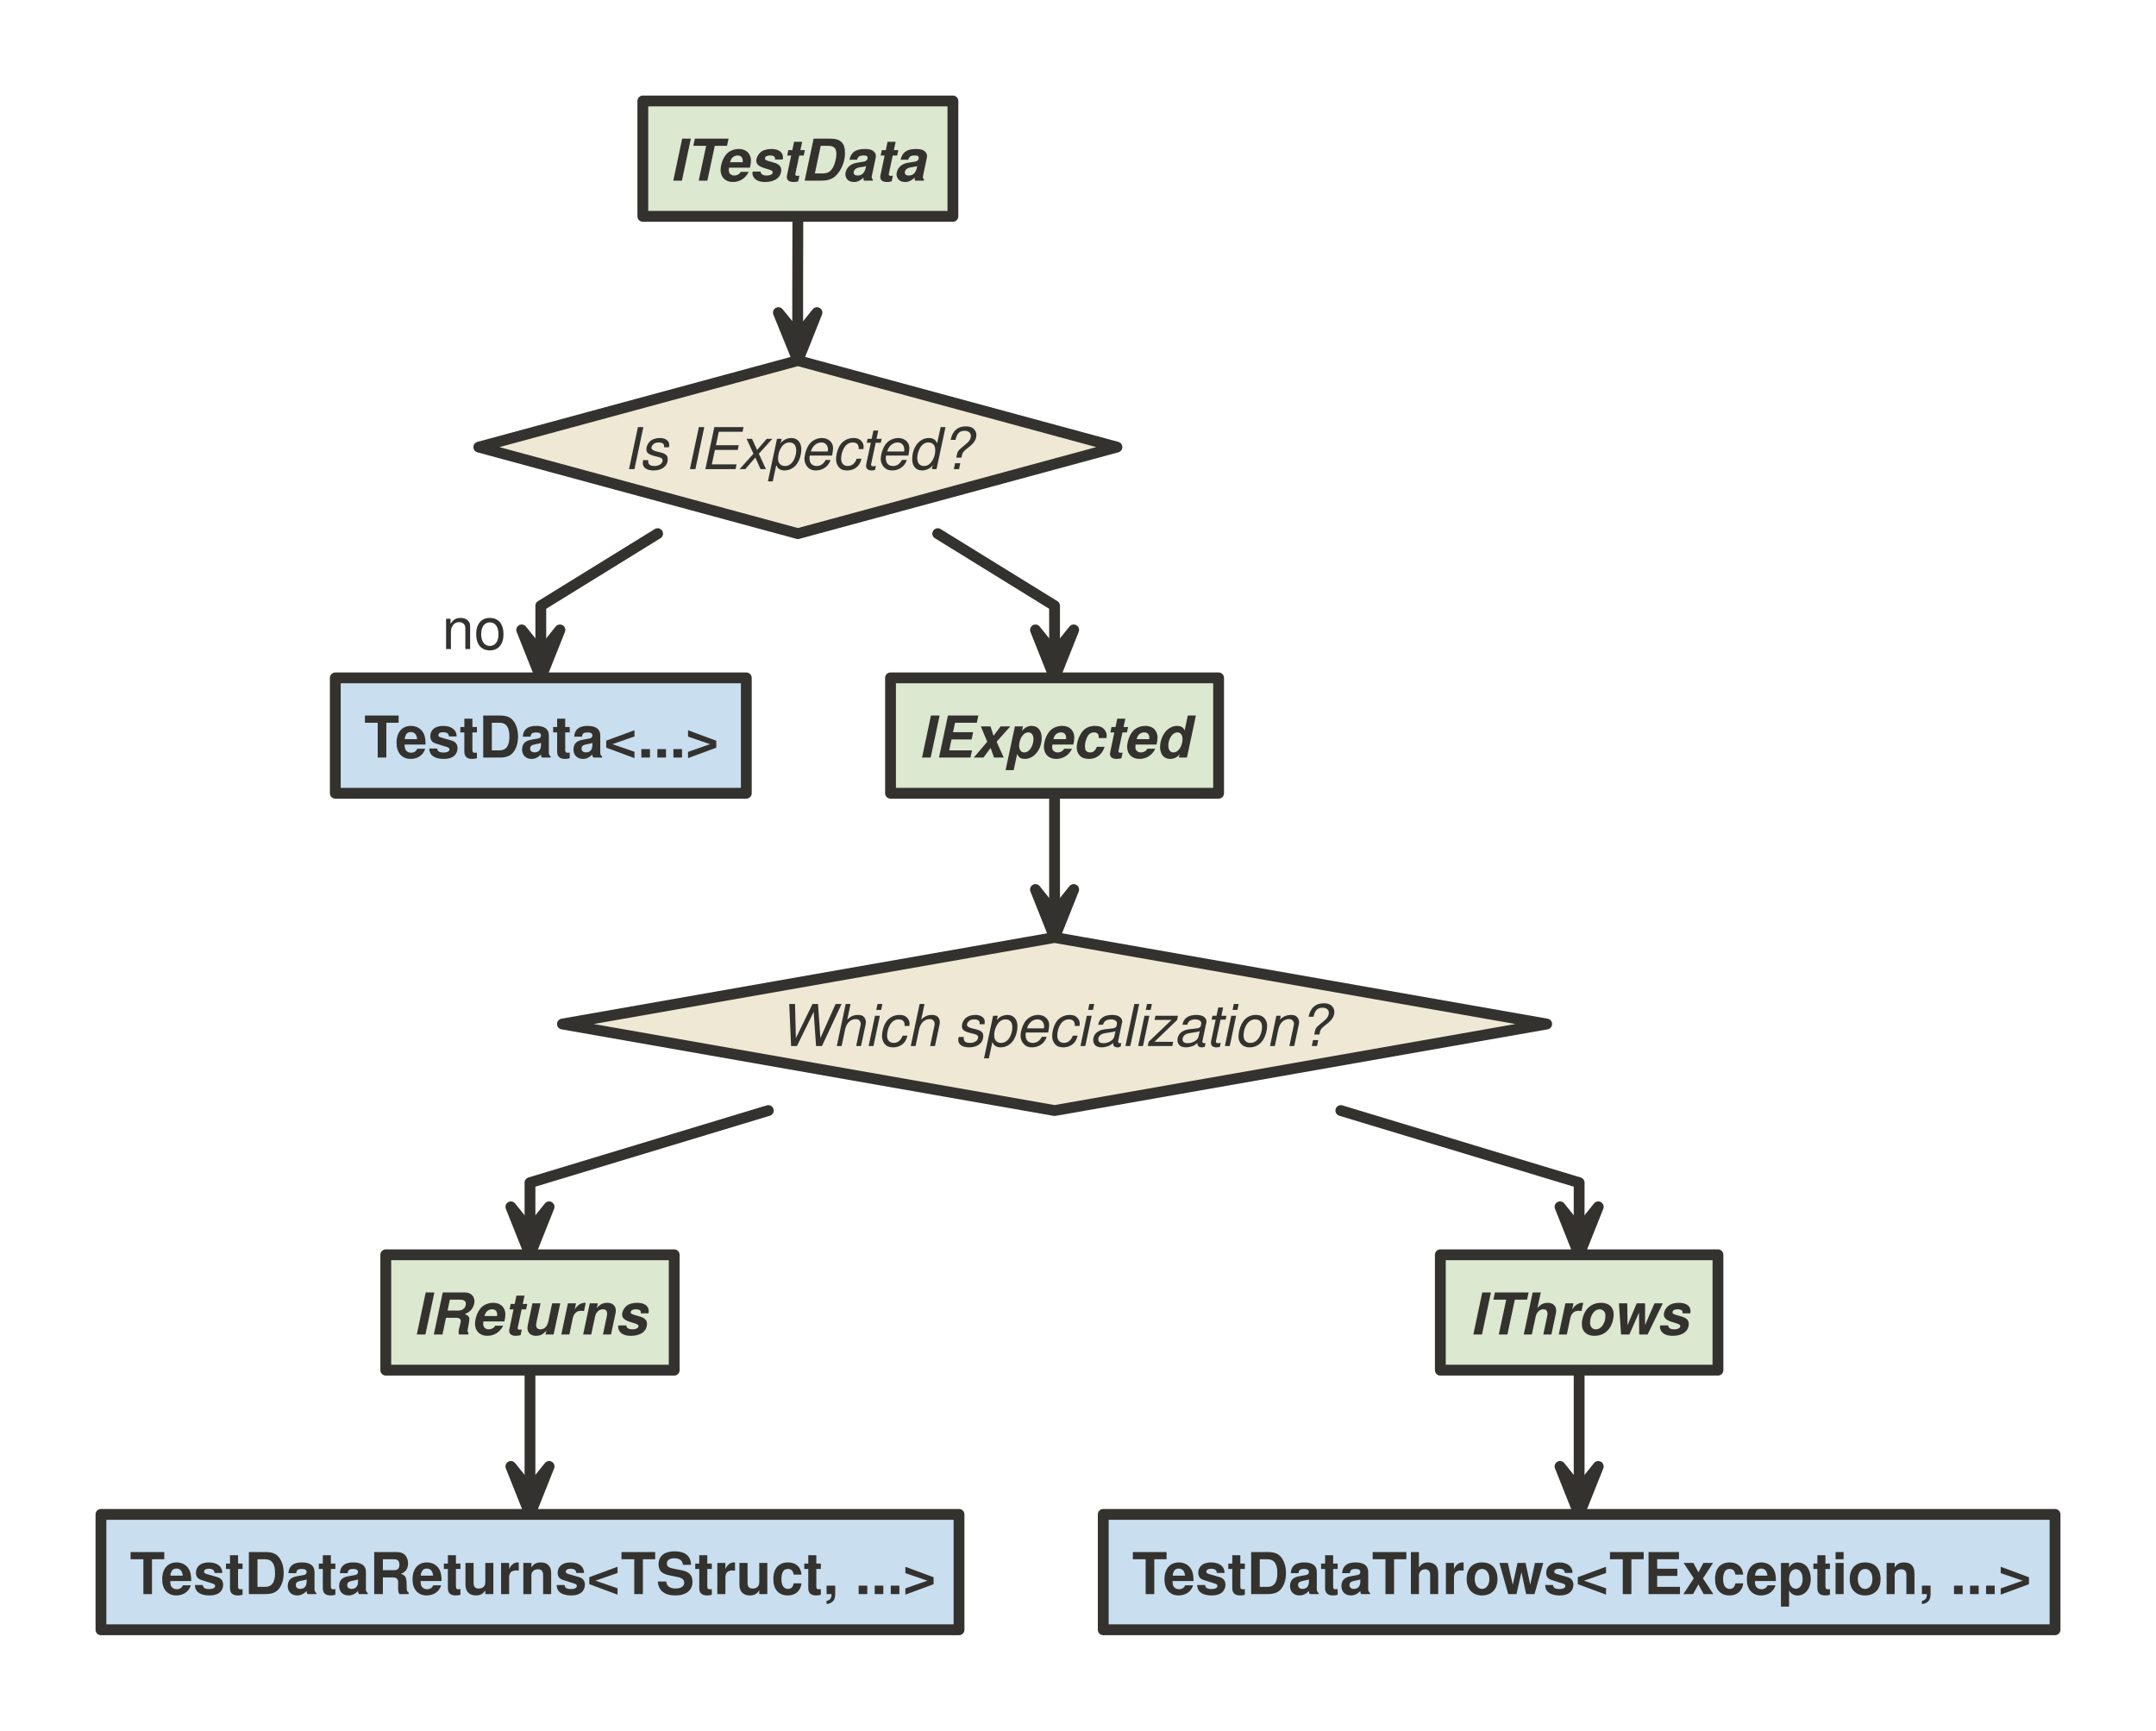
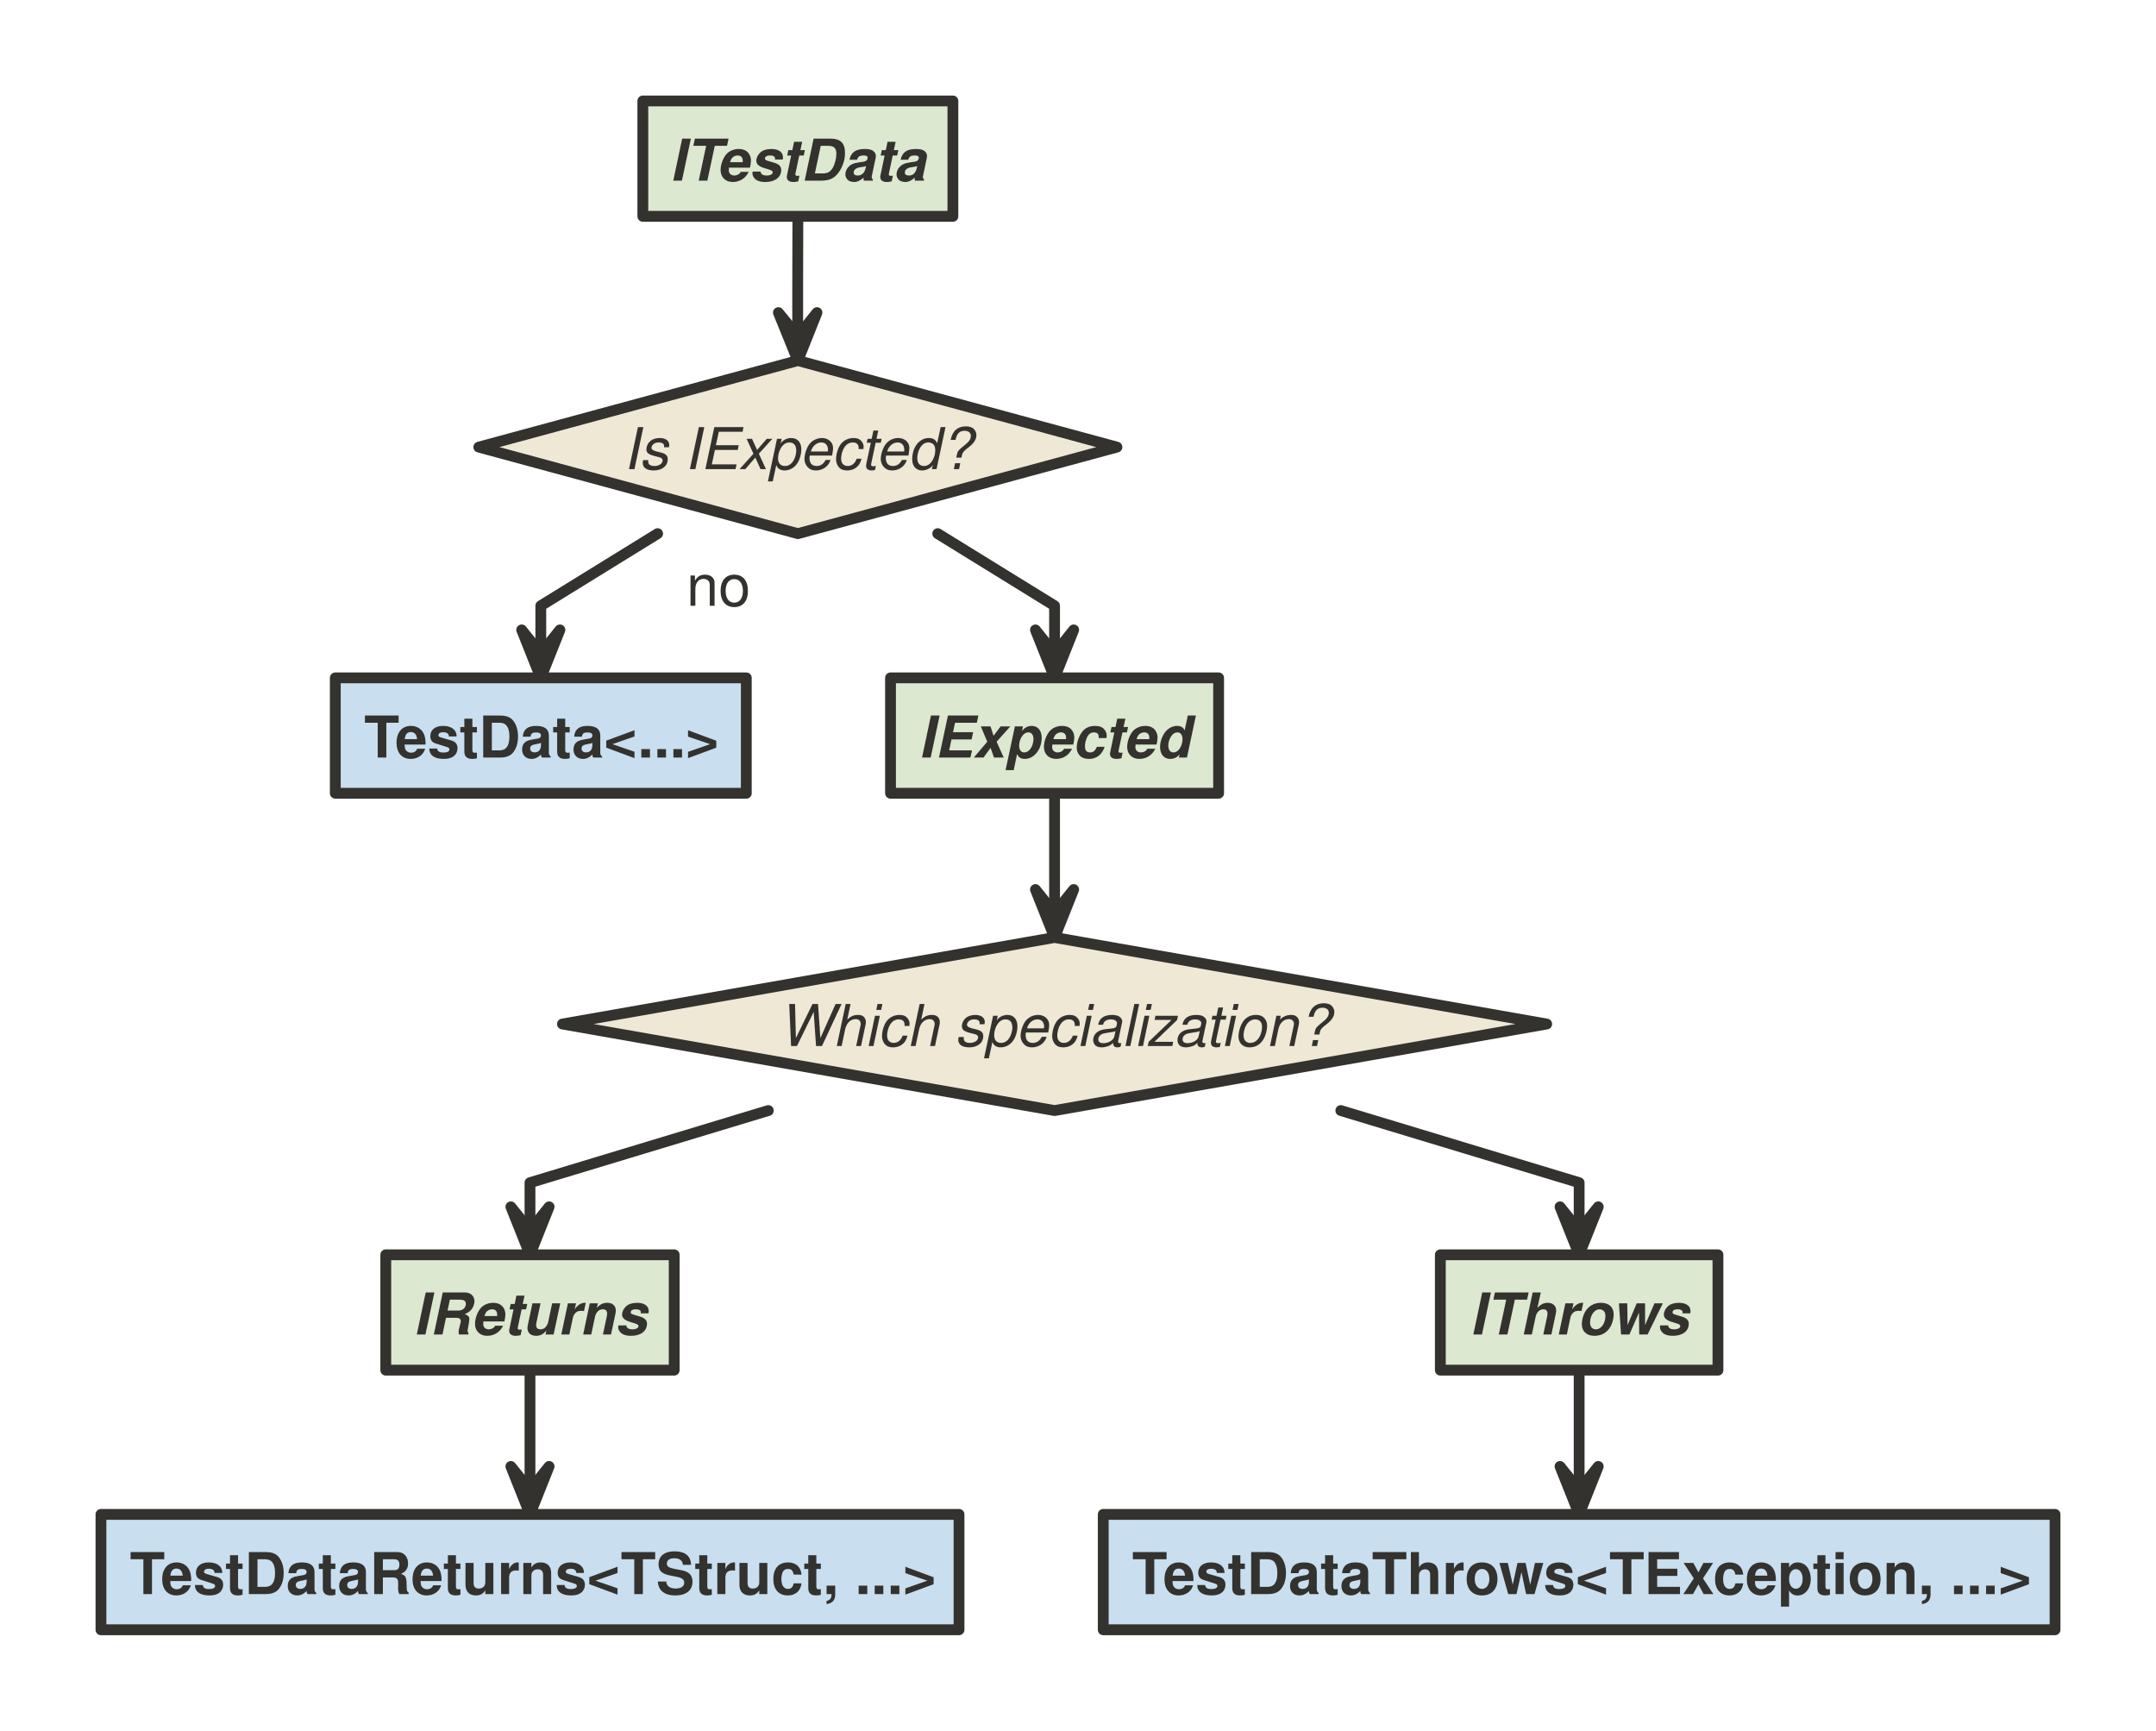
<svg xmlns="http://www.w3.org/2000/svg" version="1.1" baseProfile="full" width="598.0" height="480.0" viewBox="0 0 598 480">
  <g stroke-width="1.0" text-align="left" font="12pt Helvetica, Arial, sans-serif" font-size="12pt" font-family="Helvetica" font-weight="bold" font-style="normal">
    <g font-family="Helvetica" font-size="12pt" font-weight="bold" font-style="normal" stroke-width="3.0" stroke-linejoin="round" stroke-linecap="round" stroke="#33322E">
      <g stroke="transparent" fill="transparent">
        <rect x="0.0" y="0.0" height="480.0" width="598.0" stroke="none" />
      </g>
      <g transform="translate(8, 8)" fill="#33322E">
        <g transform="translate(20, 20)" fill="#33322E" font-family="Helvetica" font-size="12pt" font-weight="normal" font-style="normal">
          <path d="M193.3 32.0 L193.25 52 L193.25 65.333 L193.3 65.3 " fill="none" />
          <path d="M187.9 58.7 L193.3 65.3 L198.6 58.7 L193.3 72.0 Z" />
-           <text x="94.6" y="152.0" stroke="none">no</text>
+           <text x="162.4" y="140.0" stroke="none">no</text>
          <path d="M154.4 120.0 L122 140 L122 153.333 L122.0 153.3 " fill="none" />
          <path d="M116.7 146.7 L122.0 153.3 L127.3 146.7 L122.0 160.0 Z" />
          <path d="M232.1 120.0 L264.5 140 L264.5 153.333 L264.5 153.3 " fill="none" />
          <path d="M259.2 146.7 L264.5 153.3 L269.8 146.7 L264.5 160.0 Z" />
          <path d="M264.5 192.0 L264.5 212 L264.5 225.333 L264.5 225.3 " fill="none" />
          <path d="M259.2 218.7 L264.5 225.3 L269.8 218.7 L264.5 232.0 Z" />
          <path d="M185.1 280.0 L119 300 L119 313.333 L119.0 313.3 " fill="none" />
          <path d="M113.7 306.7 L119.0 313.3 L124.3 306.7 L119.0 320.0 Z" />
          <path d="M119.0 352.0 L119 372 L119 385.333 L119.0 385.3 " fill="none" />
          <path d="M113.7 378.7 L119.0 385.3 L124.3 378.7 L119.0 392.0 Z" />
          <path d="M343.9 280.0 L410 300 L410 313.333 L410.0 313.3 " fill="none" />
          <path d="M404.7 306.7 L410.0 313.3 L415.3 306.7 L410.0 320.0 Z" />
          <path d="M410.0 352.0 L410 372 L410 385.333 L410.0 385.3 " fill="none" />
          <path d="M404.7 378.7 L410.0 385.3 L415.3 378.7 L410.0 392.0 Z" />
          <g data-name="ITestData">
            <g fill="#DCE8CF" stroke="#33322E" data-name="ITestData">
              <rect x="150.3" y="0.0" height="32.0" width="86.0" data-name="ITestData" />
            </g>
            <g transform="translate(150.25, 0)" font-family="Helvetica" font-size="12pt" font-weight="bold" font-style="italic" data-name="ITestData" data-compartment="0">
              <g transform="translate(8, 8)" fill="#33322E" text-align="center" data-name="ITestData" data-compartment="0">
                <text x="35.0" y="14.1" stroke="none" text-anchor="middle" data-name="ITestData" data-compartment="0">ITestData</text>
              </g>
            </g>
          </g>
          <g data-name="Is IExpected?">
            <g fill="#eee8d5" stroke="#33322E" data-name="Is IExpected?">
              <path d="M193.3 72.0 L281.8 96.0 L193.3 120.0 L104.8 96.0 Z" data-name="Is IExpected?" />
            </g>
            <g transform="translate(134.25, 80)" font-family="Helvetica" font-size="12pt" font-weight="normal" font-style="italic" data-name="Is IExpected?" data-compartment="0">
              <g transform="translate(8, 8)" fill="#33322E" text-align="center" data-name="Is IExpected?" data-compartment="0">
                <text x="51.0" y="14.1" stroke="none" text-anchor="middle" data-name="Is IExpected?" data-compartment="0">Is IExpected?</text>
              </g>
            </g>
          </g>
          <g data-name="TestData&lt;...&gt;">
            <g fill="#C9DEEF" stroke="#33322E" data-name="TestData&lt;...&gt;">
              <rect x="65.0" y="160.0" height="32.0" width="114.0" data-name="TestData&lt;...&gt;" />
            </g>
            <g transform="translate(65, 160)" font-family="Helvetica" font-size="12pt" font-weight="bold" font-style="normal" data-name="TestData&lt;...&gt;" data-compartment="0">
              <g transform="translate(8, 8)" fill="#33322E" text-align="left" data-name="TestData&lt;...&gt;" data-compartment="0">
                <text x="0.0" y="14.1" stroke="none" data-name="TestData&lt;...&gt;" data-compartment="0">TestData&lt;...&gt;</text>
              </g>
            </g>
          </g>
          <g data-name="IExpected">
            <g fill="#DCE8CF" stroke="#33322E" data-name="IExpected">
              <rect x="219.0" y="160.0" height="32.0" width="91.0" data-name="IExpected" />
            </g>
            <g transform="translate(219, 160)" font-family="Helvetica" font-size="12pt" font-weight="bold" font-style="italic" data-name="IExpected" data-compartment="0">
              <g transform="translate(8, 8)" fill="#33322E" text-align="center" data-name="IExpected" data-compartment="0">
                <text x="37.5" y="14.1" stroke="none" text-anchor="middle" data-name="IExpected" data-compartment="0">IExpected</text>
              </g>
            </g>
          </g>
          <g data-name="Which specialization?">
            <g fill="#eee8d5" stroke="#33322E" data-name="Which specialization?">
              <path d="M264.5 232.0 L401.0 256.0 L264.5 280.0 L128.0 256.0 Z" data-name="Which specialization?" />
            </g>
            <g transform="translate(173.5, 240)" font-family="Helvetica" font-size="12pt" font-weight="normal" font-style="italic" data-name="Which specialization?" data-compartment="0">
              <g transform="translate(8, 8)" fill="#33322E" text-align="center" data-name="Which specialization?" data-compartment="0">
                <text x="83.0" y="14.1" stroke="none" text-anchor="middle" data-name="Which specialization?" data-compartment="0">Which specialization?</text>
              </g>
            </g>
          </g>
          <g data-name="IReturns">
            <g fill="#DCE8CF" stroke="#33322E" data-name="IReturns">
              <rect x="79.0" y="320.0" height="32.0" width="80.0" data-name="IReturns" />
            </g>
            <g transform="translate(79, 320)" font-family="Helvetica" font-size="12pt" font-weight="bold" font-style="italic" data-name="IReturns" data-compartment="0">
              <g transform="translate(8, 8)" fill="#33322E" text-align="center" data-name="IReturns" data-compartment="0">
                <text x="32.0" y="14.1" stroke="none" text-anchor="middle" data-name="IReturns" data-compartment="0">IReturns</text>
              </g>
            </g>
          </g>
          <g data-name="TestDataReturns&lt;TStruct, ...&gt;">
            <g fill="#C9DEEF" stroke="#33322E" data-name="TestDataReturns&lt;TStruct, ...&gt;">
              <rect x="0.0" y="392.0" height="32.0" width="238.0" data-name="TestDataReturns&lt;TStruct, ...&gt;" />
            </g>
            <g transform="translate(0, 392)" font-family="Helvetica" font-size="12pt" font-weight="bold" font-style="normal" data-name="TestDataReturns&lt;TStruct, ...&gt;" data-compartment="0">
              <g transform="translate(8, 8)" fill="#33322E" text-align="left" data-name="TestDataReturns&lt;TStruct, ...&gt;" data-compartment="0">
                <text x="0.0" y="14.1" stroke="none" data-name="TestDataReturns&lt;TStruct, ...&gt;" data-compartment="0">TestDataReturns&lt;TStruct, ...&gt;</text>
              </g>
            </g>
          </g>
          <g data-name="IThrows">
            <g fill="#DCE8CF" stroke="#33322E" data-name="IThrows">
              <rect x="371.5" y="320.0" height="32.0" width="77.0" data-name="IThrows" />
            </g>
            <g transform="translate(371.5, 320)" font-family="Helvetica" font-size="12pt" font-weight="bold" font-style="italic" data-name="IThrows" data-compartment="0">
              <g transform="translate(8, 8)" fill="#33322E" text-align="center" data-name="IThrows" data-compartment="0">
                <text x="30.5" y="14.1" stroke="none" text-anchor="middle" data-name="IThrows" data-compartment="0">IThrows</text>
              </g>
            </g>
          </g>
          <g data-name="TestDataThrows&lt;TException, ...&gt;">
            <g fill="#C9DEEF" stroke="#33322E" data-name="TestDataThrows&lt;TException, ...&gt;">
              <rect x="278.0" y="392.0" height="32.0" width="264.0" data-name="TestDataThrows&lt;TException, ...&gt;" />
            </g>
            <g transform="translate(278, 392)" font-family="Helvetica" font-size="12pt" font-weight="bold" font-style="normal" data-name="TestDataThrows&lt;TException, ...&gt;" data-compartment="0">
              <g transform="translate(8, 8)" fill="#33322E" text-align="left" data-name="TestDataThrows&lt;TException, ...&gt;" data-compartment="0">
                <text x="0.0" y="14.1" stroke="none" data-name="TestDataThrows&lt;TException, ...&gt;" data-compartment="0">TestDataThrows&lt;TException, ...&gt;</text>
              </g>
            </g>
          </g>
        </g>
      </g>
    </g>
  </g>
</svg>
